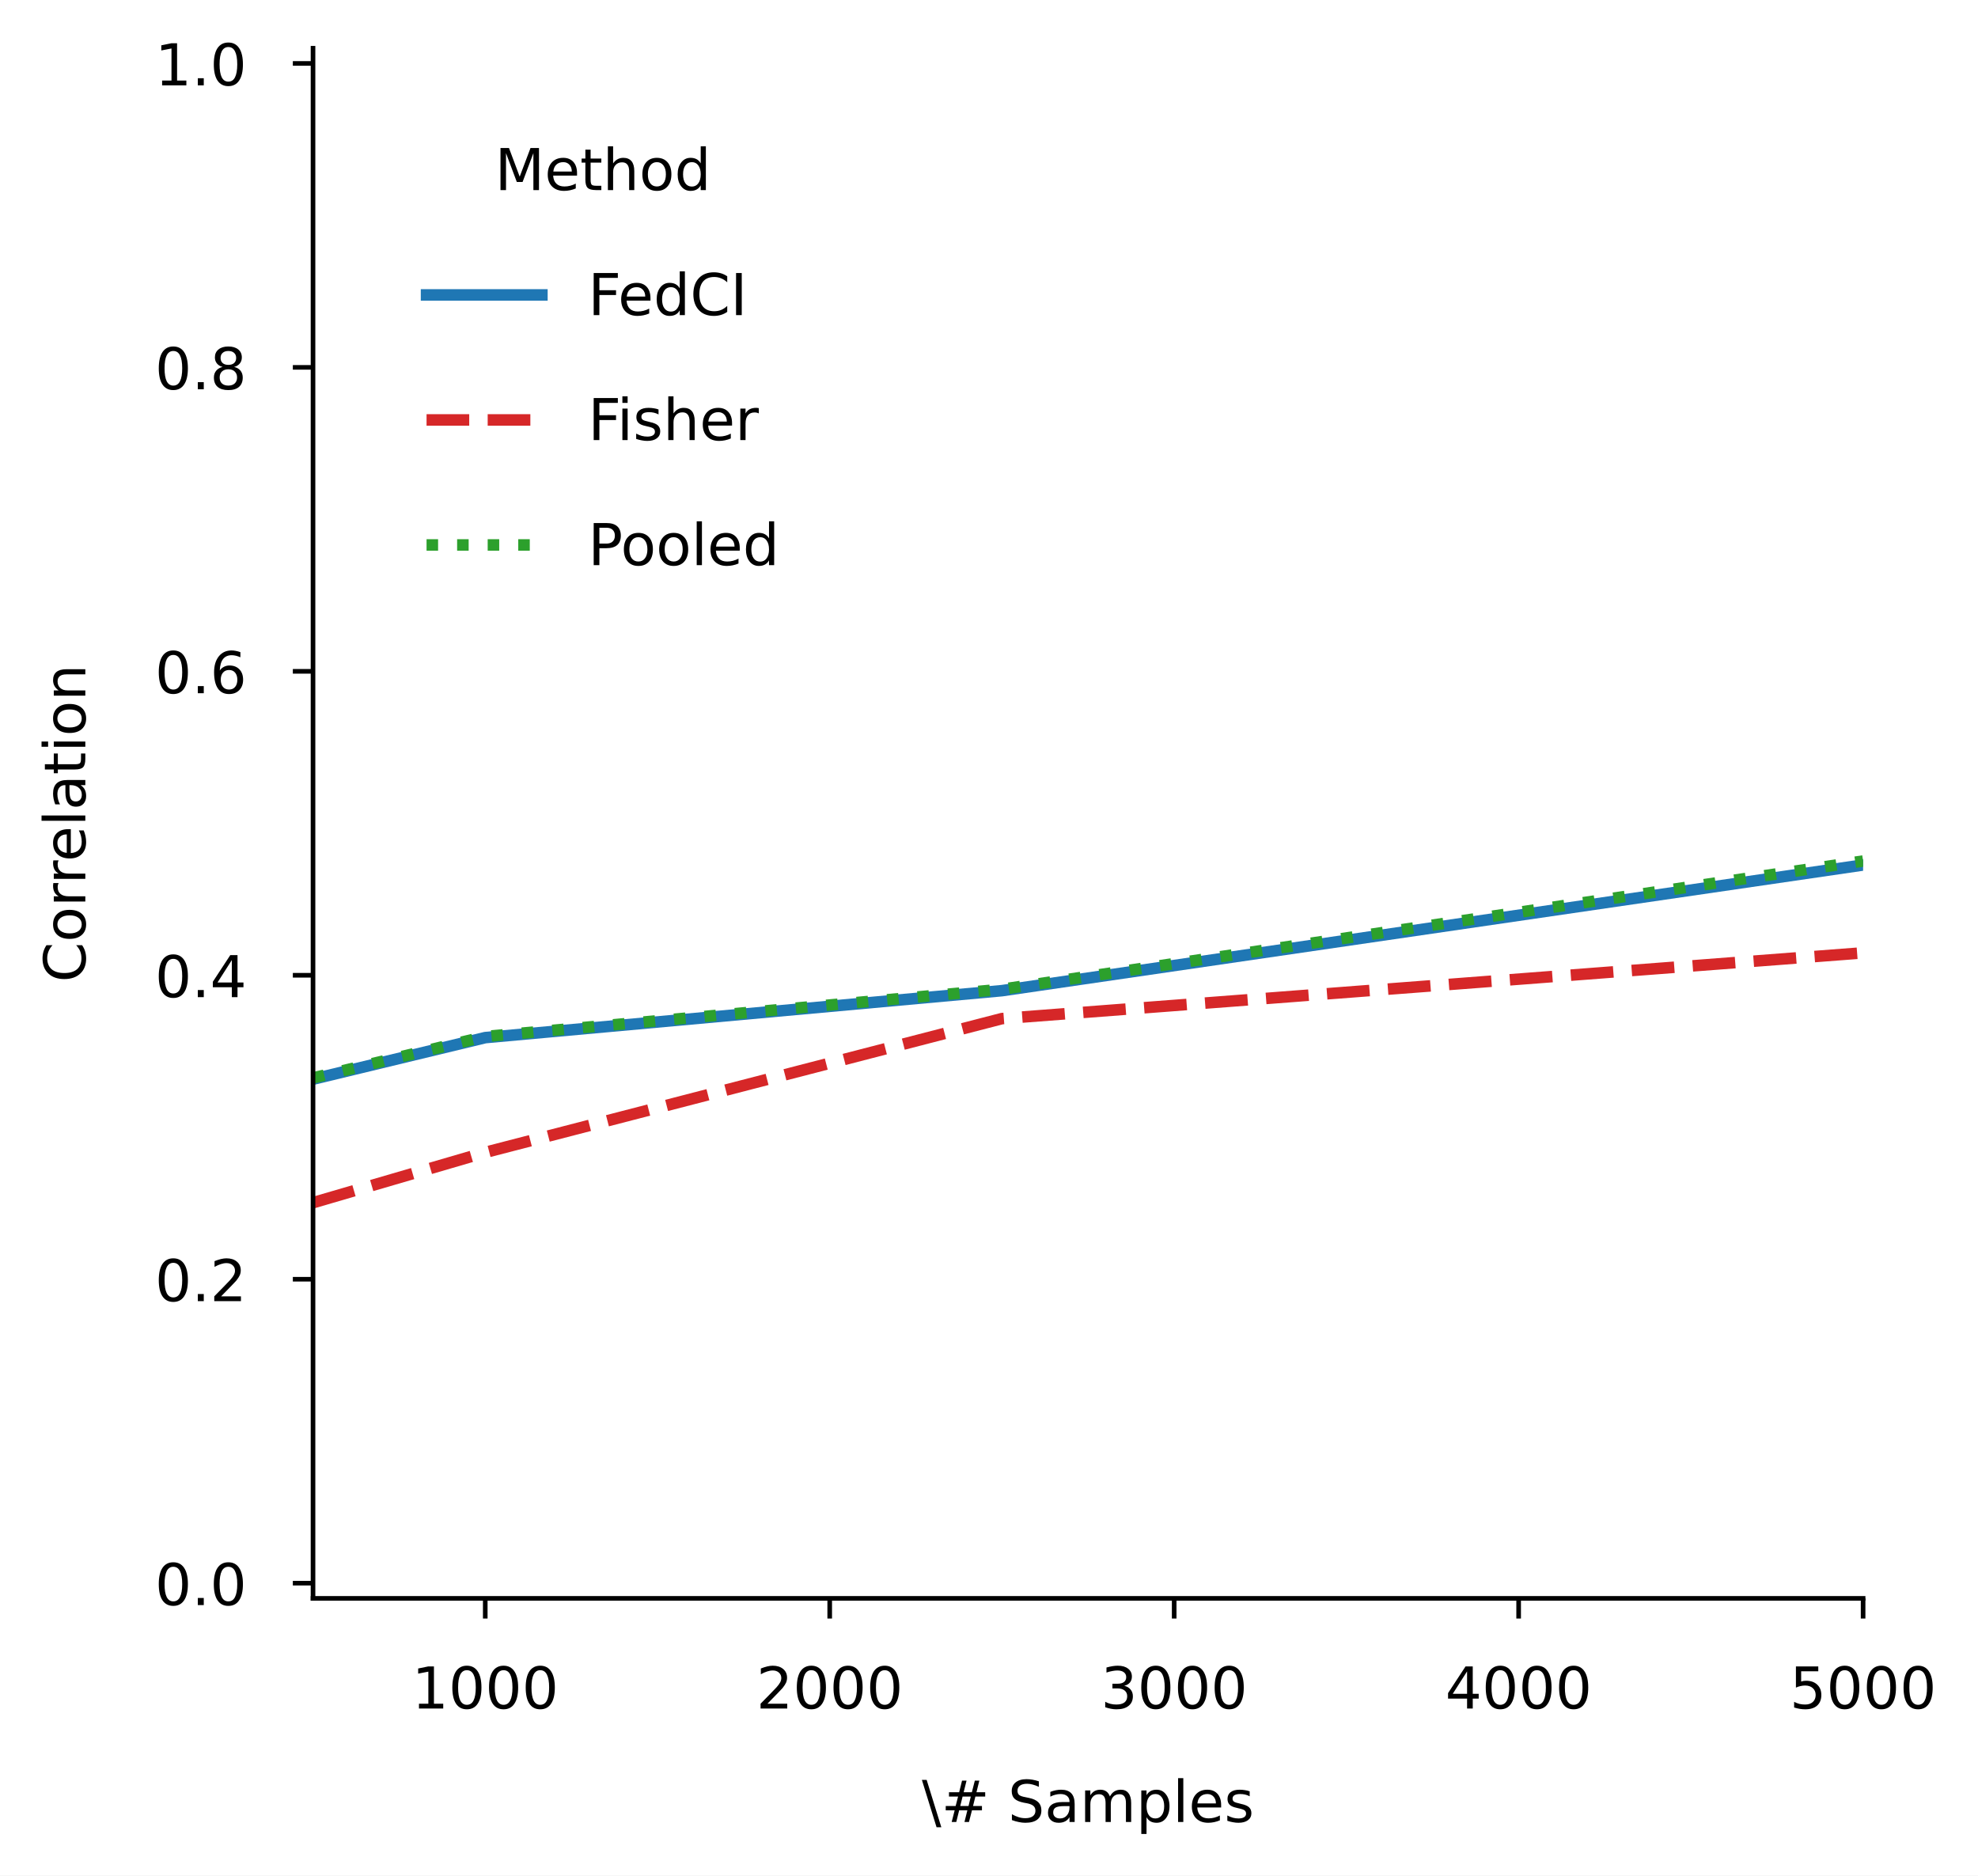
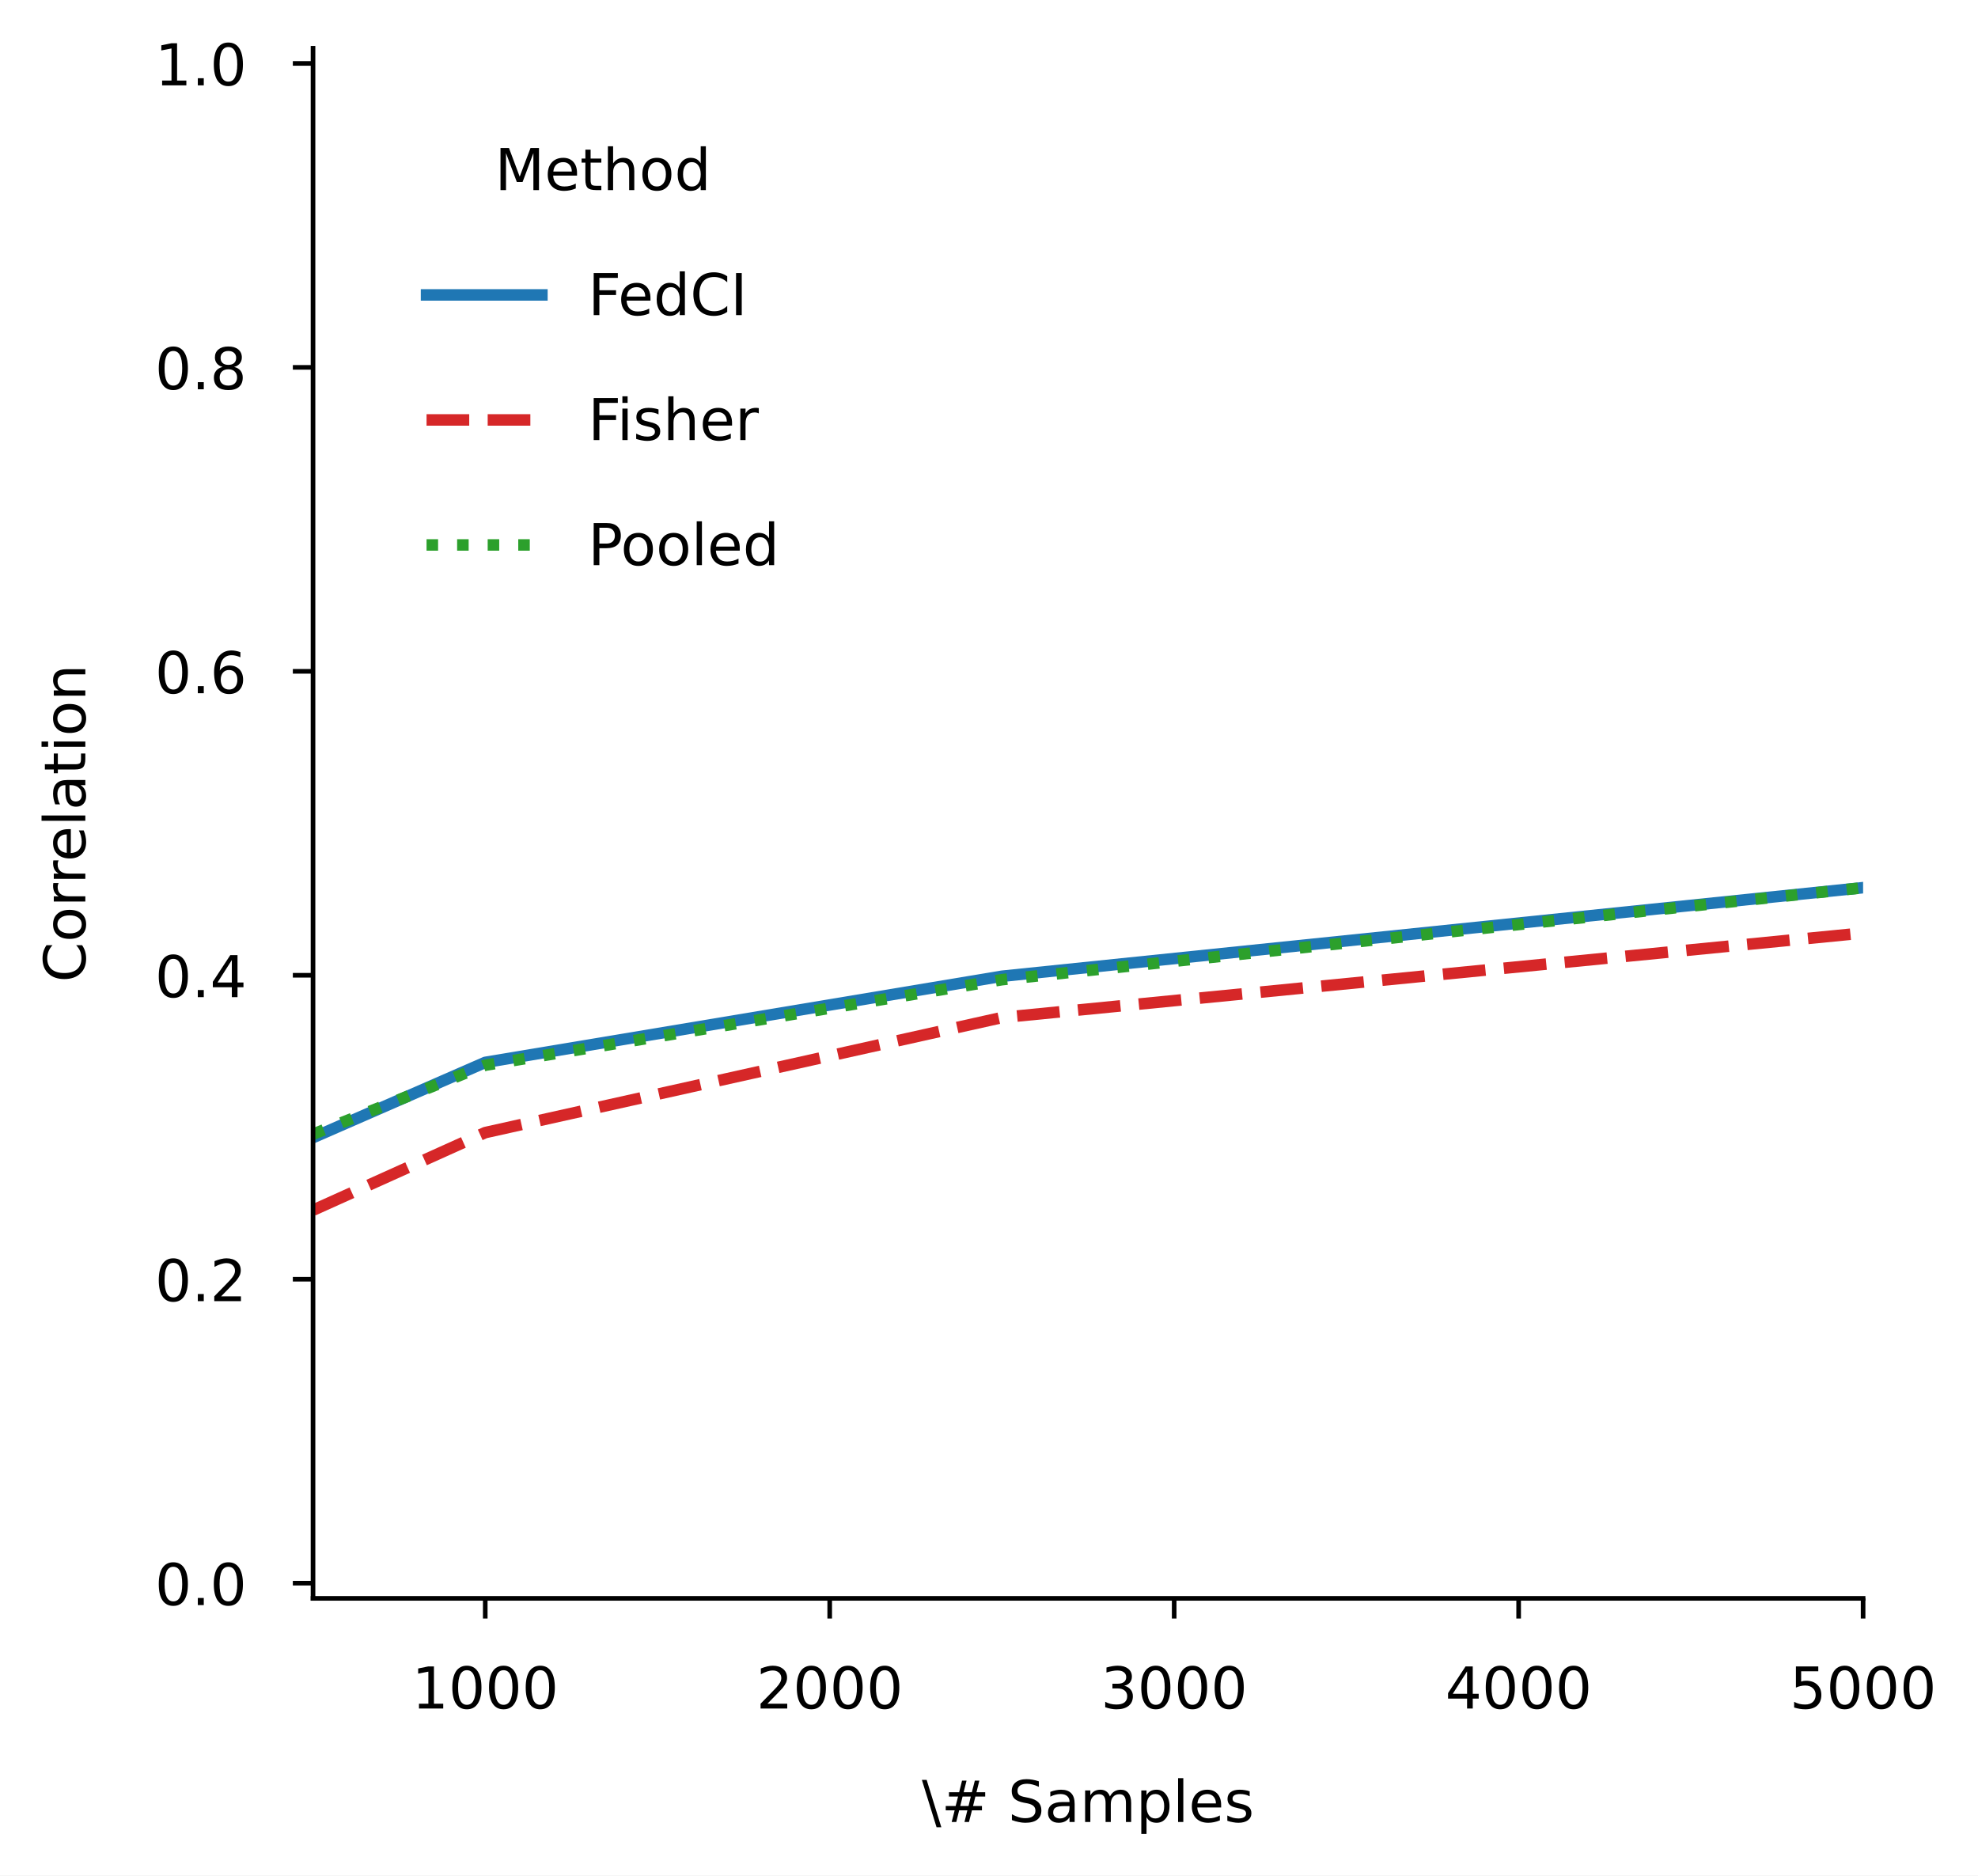
<svg xmlns="http://www.w3.org/2000/svg" xmlns:xlink="http://www.w3.org/1999/xlink" width="343.006pt" height="325.22pt" viewBox="0 0 343.006 325.22" version="1.1">
  <defs>
    <style type="text/css">*{stroke-linejoin: round; stroke-linecap: butt}</style>
  </defs>
  <g id="figure_1">
    <g id="patch_1">
      <path d="M 0 325.22  L 343.006 325.22  L 343.006 0  L 0 0  z " style="fill: #ffffff" />
    </g>
    <g id="axes_1">
      <g id="patch_2">
        <path d="M 54.281 277.164  L 323.081 277.164  L 323.081 8.364  L 54.281 8.364  z " style="fill: #ffffff" />
      </g>
      <g id="line2d_1">
-         <path d="M 54.281 187.131  L 84.148 179.927  L 173.748 171.786  L 323.081 149.99  " clip-path="url(#pcb72a70e1b)" style="fill: none; stroke: #1f77b4; stroke-width: 2; stroke-linecap: square" />
+         <path d="M 54.281 197.263  L 84.148 184.221  L 173.748 169.287  L 323.081 153.923  " clip-path="url(#pcccf085f6d)" style="fill: none; stroke: #1f77b4; stroke-width: 2; stroke-linecap: square" />
      </g>
      <g id="line2d_2">
-         <path d="M 54.281 208.553  L 84.148 199.83  L 173.748 176.63  L 323.081 165.226  " clip-path="url(#pcb72a70e1b)" style="fill: none; stroke-dasharray: 7.4,3.2; stroke-dashoffset: 0; stroke: #d62728; stroke-width: 2" />
+         <path d="M 54.281 209.855  L 84.148 196.396  L 173.748 176.443  L 323.081 161.785  " clip-path="url(#pcccf085f6d)" style="fill: none; stroke-dasharray: 7.4,3.2; stroke-dashoffset: 0; stroke: #d62728; stroke-width: 2" />
      </g>
      <g id="matplotlib.axis_1">
        <g id="xtick_1">
          <g id="line2d_3">
            <defs>
-               <path id="m1f9dbd6fca" d="M 0 0  L 0 3.5  " style="stroke: #000000; stroke-width: 0.8" />
+               <path id="m0b760d8a03" d="M 0 0  L 0 3.5  " style="stroke: #000000; stroke-width: 0.8" />
            </defs>
            <g>
-               <use xlink:href="#m1f9dbd6fca" x="84.148" y="277.164" style="stroke: #000000; stroke-width: 0.8" />
+               <use xlink:href="#m0b760d8a03" x="84.148" y="277.164" style="stroke: #000000; stroke-width: 0.8" />
            </g>
          </g>
          <g id="text_1">
            <text style="font-size: 10px; font-family: 'DejaVu Sans', 'Bitstream Vera Sans', 'Computer Modern Sans Serif', 'Lucida Grande', 'Verdana', 'Geneva', 'Lucid', 'Arial', 'Helvetica', 'Avant Garde', sans-serif; text-anchor: middle" x="84.148" y="296.262" transform="rotate(-0 84.14792 296.2624)">1000</text>
          </g>
        </g>
        <g id="xtick_2">
          <g id="line2d_4">
            <g>
-               <use xlink:href="#m1f9dbd6fca" x="143.881" y="277.164" style="stroke: #000000; stroke-width: 0.8" />
+               <use xlink:href="#m0b760d8a03" x="143.881" y="277.164" style="stroke: #000000; stroke-width: 0.8" />
            </g>
          </g>
          <g id="text_2">
            <text style="font-size: 10px; font-family: 'DejaVu Sans', 'Bitstream Vera Sans', 'Computer Modern Sans Serif', 'Lucida Grande', 'Verdana', 'Geneva', 'Lucid', 'Arial', 'Helvetica', 'Avant Garde', sans-serif; text-anchor: middle" x="143.881" y="296.262" transform="rotate(-0 143.8812 296.2624)">2000</text>
          </g>
        </g>
        <g id="xtick_3">
          <g id="line2d_5">
            <g>
-               <use xlink:href="#m1f9dbd6fca" x="203.615" y="277.164" style="stroke: #000000; stroke-width: 0.8" />
+               <use xlink:href="#m0b760d8a03" x="203.615" y="277.164" style="stroke: #000000; stroke-width: 0.8" />
            </g>
          </g>
          <g id="text_3">
            <text style="font-size: 10px; font-family: 'DejaVu Sans', 'Bitstream Vera Sans', 'Computer Modern Sans Serif', 'Lucida Grande', 'Verdana', 'Geneva', 'Lucid', 'Arial', 'Helvetica', 'Avant Garde', sans-serif; text-anchor: middle" x="203.615" y="296.262" transform="rotate(-0 203.6146 296.2624)">3000</text>
          </g>
        </g>
        <g id="xtick_4">
          <g id="line2d_6">
            <g>
-               <use xlink:href="#m1f9dbd6fca" x="263.348" y="277.164" style="stroke: #000000; stroke-width: 0.8" />
+               <use xlink:href="#m0b760d8a03" x="263.348" y="277.164" style="stroke: #000000; stroke-width: 0.8" />
            </g>
          </g>
          <g id="text_4">
            <text style="font-size: 10px; font-family: 'DejaVu Sans', 'Bitstream Vera Sans', 'Computer Modern Sans Serif', 'Lucida Grande', 'Verdana', 'Geneva', 'Lucid', 'Arial', 'Helvetica', 'Avant Garde', sans-serif; text-anchor: middle" x="263.348" y="296.262" transform="rotate(-0 263.3479 296.2624)">4000</text>
          </g>
        </g>
        <g id="xtick_5">
          <g id="line2d_7">
            <g>
-               <use xlink:href="#m1f9dbd6fca" x="323.081" y="277.164" style="stroke: #000000; stroke-width: 0.8" />
+               <use xlink:href="#m0b760d8a03" x="323.081" y="277.164" style="stroke: #000000; stroke-width: 0.8" />
            </g>
          </g>
          <g id="text_5">
            <text style="font-size: 10px; font-family: 'DejaVu Sans', 'Bitstream Vera Sans', 'Computer Modern Sans Serif', 'Lucida Grande', 'Verdana', 'Geneva', 'Lucid', 'Arial', 'Helvetica', 'Avant Garde', sans-serif; text-anchor: middle" x="323.081" y="296.262" transform="rotate(-0 323.0813 296.2624)">5000</text>
          </g>
        </g>
        <g id="text_6">
          <text style="font-size: 10px; font-family: 'DejaVu Sans', 'Bitstream Vera Sans', 'Computer Modern Sans Serif', 'Lucida Grande', 'Verdana', 'Geneva', 'Lucid', 'Arial', 'Helvetica', 'Avant Garde', sans-serif; text-anchor: middle" x="188.681" y="315.94" transform="rotate(-0 188.6813 315.9405)">\# Samples</text>
        </g>
      </g>
      <g id="matplotlib.axis_2">
        <g id="ytick_1">
          <g id="line2d_8">
            <defs>
-               <path id="m102161ee96" d="M 0 0  L -3.5 0  " style="stroke: #000000; stroke-width: 0.8" />
+               <path id="m36b4e06a66" d="M 0 0  L -3.5 0  " style="stroke: #000000; stroke-width: 0.8" />
            </defs>
            <g>
-               <use xlink:href="#m102161ee96" x="54.281" y="274.529" style="stroke: #000000; stroke-width: 0.8" />
+               <use xlink:href="#m36b4e06a66" x="54.281" y="274.529" style="stroke: #000000; stroke-width: 0.8" />
            </g>
          </g>
          <g id="text_7">
            <text style="font-size: 10px; font-family: 'DejaVu Sans', 'Bitstream Vera Sans', 'Computer Modern Sans Serif', 'Lucida Grande', 'Verdana', 'Geneva', 'Lucid', 'Arial', 'Helvetica', 'Avant Garde', sans-serif; text-anchor: end" x="42.781" y="278.328" transform="rotate(-0 42.78125 278.3278)">0.0</text>
          </g>
        </g>
        <g id="ytick_2">
          <g id="line2d_9">
            <g>
-               <use xlink:href="#m102161ee96" x="54.281" y="221.823" style="stroke: #000000; stroke-width: 0.8" />
+               <use xlink:href="#m36b4e06a66" x="54.281" y="221.823" style="stroke: #000000; stroke-width: 0.8" />
            </g>
          </g>
          <g id="text_8">
            <text style="font-size: 10px; font-family: 'DejaVu Sans', 'Bitstream Vera Sans', 'Computer Modern Sans Serif', 'Lucida Grande', 'Verdana', 'Geneva', 'Lucid', 'Arial', 'Helvetica', 'Avant Garde', sans-serif; text-anchor: end" x="42.781" y="225.622" transform="rotate(-0 42.78125 225.622)">0.2</text>
          </g>
        </g>
        <g id="ytick_3">
          <g id="line2d_10">
            <g>
-               <use xlink:href="#m102161ee96" x="54.281" y="169.117" style="stroke: #000000; stroke-width: 0.8" />
+               <use xlink:href="#m36b4e06a66" x="54.281" y="169.117" style="stroke: #000000; stroke-width: 0.8" />
            </g>
          </g>
          <g id="text_9">
            <text style="font-size: 10px; font-family: 'DejaVu Sans', 'Bitstream Vera Sans', 'Computer Modern Sans Serif', 'Lucida Grande', 'Verdana', 'Geneva', 'Lucid', 'Arial', 'Helvetica', 'Avant Garde', sans-serif; text-anchor: end" x="42.781" y="172.916" transform="rotate(-0 42.78125 172.9161)">0.4</text>
          </g>
        </g>
        <g id="ytick_4">
          <g id="line2d_11">
            <g>
-               <use xlink:href="#m102161ee96" x="54.281" y="116.411" style="stroke: #000000; stroke-width: 0.8" />
+               <use xlink:href="#m36b4e06a66" x="54.281" y="116.411" style="stroke: #000000; stroke-width: 0.8" />
            </g>
          </g>
          <g id="text_10">
            <text style="font-size: 10px; font-family: 'DejaVu Sans', 'Bitstream Vera Sans', 'Computer Modern Sans Serif', 'Lucida Grande', 'Verdana', 'Geneva', 'Lucid', 'Arial', 'Helvetica', 'Avant Garde', sans-serif; text-anchor: end" x="42.781" y="120.21" transform="rotate(-0 42.78125 120.2102)">0.6</text>
          </g>
        </g>
        <g id="ytick_5">
          <g id="line2d_12">
            <g>
-               <use xlink:href="#m102161ee96" x="54.281" y="63.705" style="stroke: #000000; stroke-width: 0.8" />
+               <use xlink:href="#m36b4e06a66" x="54.281" y="63.705" style="stroke: #000000; stroke-width: 0.8" />
            </g>
          </g>
          <g id="text_11">
            <text style="font-size: 10px; font-family: 'DejaVu Sans', 'Bitstream Vera Sans', 'Computer Modern Sans Serif', 'Lucida Grande', 'Verdana', 'Geneva', 'Lucid', 'Arial', 'Helvetica', 'Avant Garde', sans-serif; text-anchor: end" x="42.781" y="67.504" transform="rotate(-0 42.78125 67.50432)">0.8</text>
          </g>
        </g>
        <g id="ytick_6">
          <g id="line2d_13">
            <g>
-               <use xlink:href="#m102161ee96" x="54.281" y="10.999" style="stroke: #000000; stroke-width: 0.8" />
+               <use xlink:href="#m36b4e06a66" x="54.281" y="10.999" style="stroke: #000000; stroke-width: 0.8" />
            </g>
          </g>
          <g id="text_12">
            <text style="font-size: 10px; font-family: 'DejaVu Sans', 'Bitstream Vera Sans', 'Computer Modern Sans Serif', 'Lucida Grande', 'Verdana', 'Geneva', 'Lucid', 'Arial', 'Helvetica', 'Avant Garde', sans-serif; text-anchor: end" x="42.781" y="14.798" transform="rotate(-0 42.78125 14.79844)">1.0</text>
          </g>
        </g>
        <g id="text_13">
          <text style="font-size: 10px; font-family: 'DejaVu Sans', 'Bitstream Vera Sans', 'Computer Modern Sans Serif', 'Lucida Grande', 'Verdana', 'Geneva', 'Lucid', 'Arial', 'Helvetica', 'Avant Garde', sans-serif; text-anchor: middle" x="14.798" y="142.764" transform="rotate(-90 14.79844 142.7639)">Correlation</text>
        </g>
      </g>
      <g id="line2d_14">
-         <path d="M 54.281 186.917  L 84.148 179.738  L 173.748 171.542  L 323.081 149.307  " clip-path="url(#pcb72a70e1b)" style="fill: none; stroke-dasharray: 2,3.3; stroke-dashoffset: 0; stroke: #2ca02c; stroke-width: 2" />
+         <path d="M 54.281 196.67  L 84.148 184.713  L 173.748 169.884  L 323.081 153.937  " clip-path="url(#pcccf085f6d)" style="fill: none; stroke-dasharray: 2,3.3; stroke-dashoffset: 0; stroke: #2ca02c; stroke-width: 2" />
      </g>
      <g id="patch_3">
        <path d="M 54.281 277.164  L 54.281 8.364  " style="fill: none; stroke: #000000; stroke-width: 0.8; stroke-linejoin: miter; stroke-linecap: square" />
      </g>
      <g id="patch_4">
        <path d="M 54.281 277.164  L 323.081 277.164  " style="fill: none; stroke: #000000; stroke-width: 0.8; stroke-linejoin: miter; stroke-linecap: square" />
      </g>
      <g id="legend_1">
        <g id="text_14">
          <text style="font-size: 10px; font-family: 'DejaVu Sans', 'Bitstream Vera Sans', 'Computer Modern Sans Serif', 'Lucida Grande', 'Verdana', 'Geneva', 'Lucid', 'Arial', 'Helvetica', 'Avant Garde', sans-serif; text-anchor: start" x="85.808" y="32.962" transform="rotate(-0 85.80831 32.96236)">Method</text>
        </g>
        <g id="line2d_15">
          <path d="M 73.969 51.14  L 83.969 51.14  L 93.969 51.14  " style="fill: none; stroke: #1f77b4; stroke-width: 2; stroke-linecap: square" />
        </g>
        <g id="text_15">
          <text style="font-size: 10px; font-family: 'DejaVu Sans', 'Bitstream Vera Sans', 'Computer Modern Sans Serif', 'Lucida Grande', 'Verdana', 'Geneva', 'Lucid', 'Arial', 'Helvetica', 'Avant Garde', sans-serif; text-anchor: start" x="101.969" y="54.64" transform="rotate(-0 101.9693 54.64049)">FedCI</text>
        </g>
        <g id="line2d_16">
          <path d="M 73.969 72.819  L 83.969 72.819  L 93.969 72.819  " style="fill: none; stroke-dasharray: 7.4,3.2; stroke-dashoffset: 0; stroke: #d62728; stroke-width: 2" />
        </g>
        <g id="text_16">
          <text style="font-size: 10px; font-family: 'DejaVu Sans', 'Bitstream Vera Sans', 'Computer Modern Sans Serif', 'Lucida Grande', 'Verdana', 'Geneva', 'Lucid', 'Arial', 'Helvetica', 'Avant Garde', sans-serif; text-anchor: start" x="101.969" y="76.319" transform="rotate(-0 101.9693 76.31861)">Fisher</text>
        </g>
        <g id="line2d_17">
          <path d="M 73.969 94.497  L 83.969 94.497  L 93.969 94.497  " style="fill: none; stroke-dasharray: 2,3.3; stroke-dashoffset: 0; stroke: #2ca02c; stroke-width: 2" />
        </g>
        <g id="text_17">
          <text style="font-size: 10px; font-family: 'DejaVu Sans', 'Bitstream Vera Sans', 'Computer Modern Sans Serif', 'Lucida Grande', 'Verdana', 'Geneva', 'Lucid', 'Arial', 'Helvetica', 'Avant Garde', sans-serif; text-anchor: start" x="101.969" y="97.997" transform="rotate(-0 101.9693 97.99674)">Pooled</text>
        </g>
      </g>
    </g>
  </g>
  <defs>
-     <clipPath id="pcb72a70e1b">
+     <clipPath id="pcccf085f6d">
      <rect x="54.281" y="8.364" width="268.8" height="268.8" />
    </clipPath>
  </defs>
</svg>
